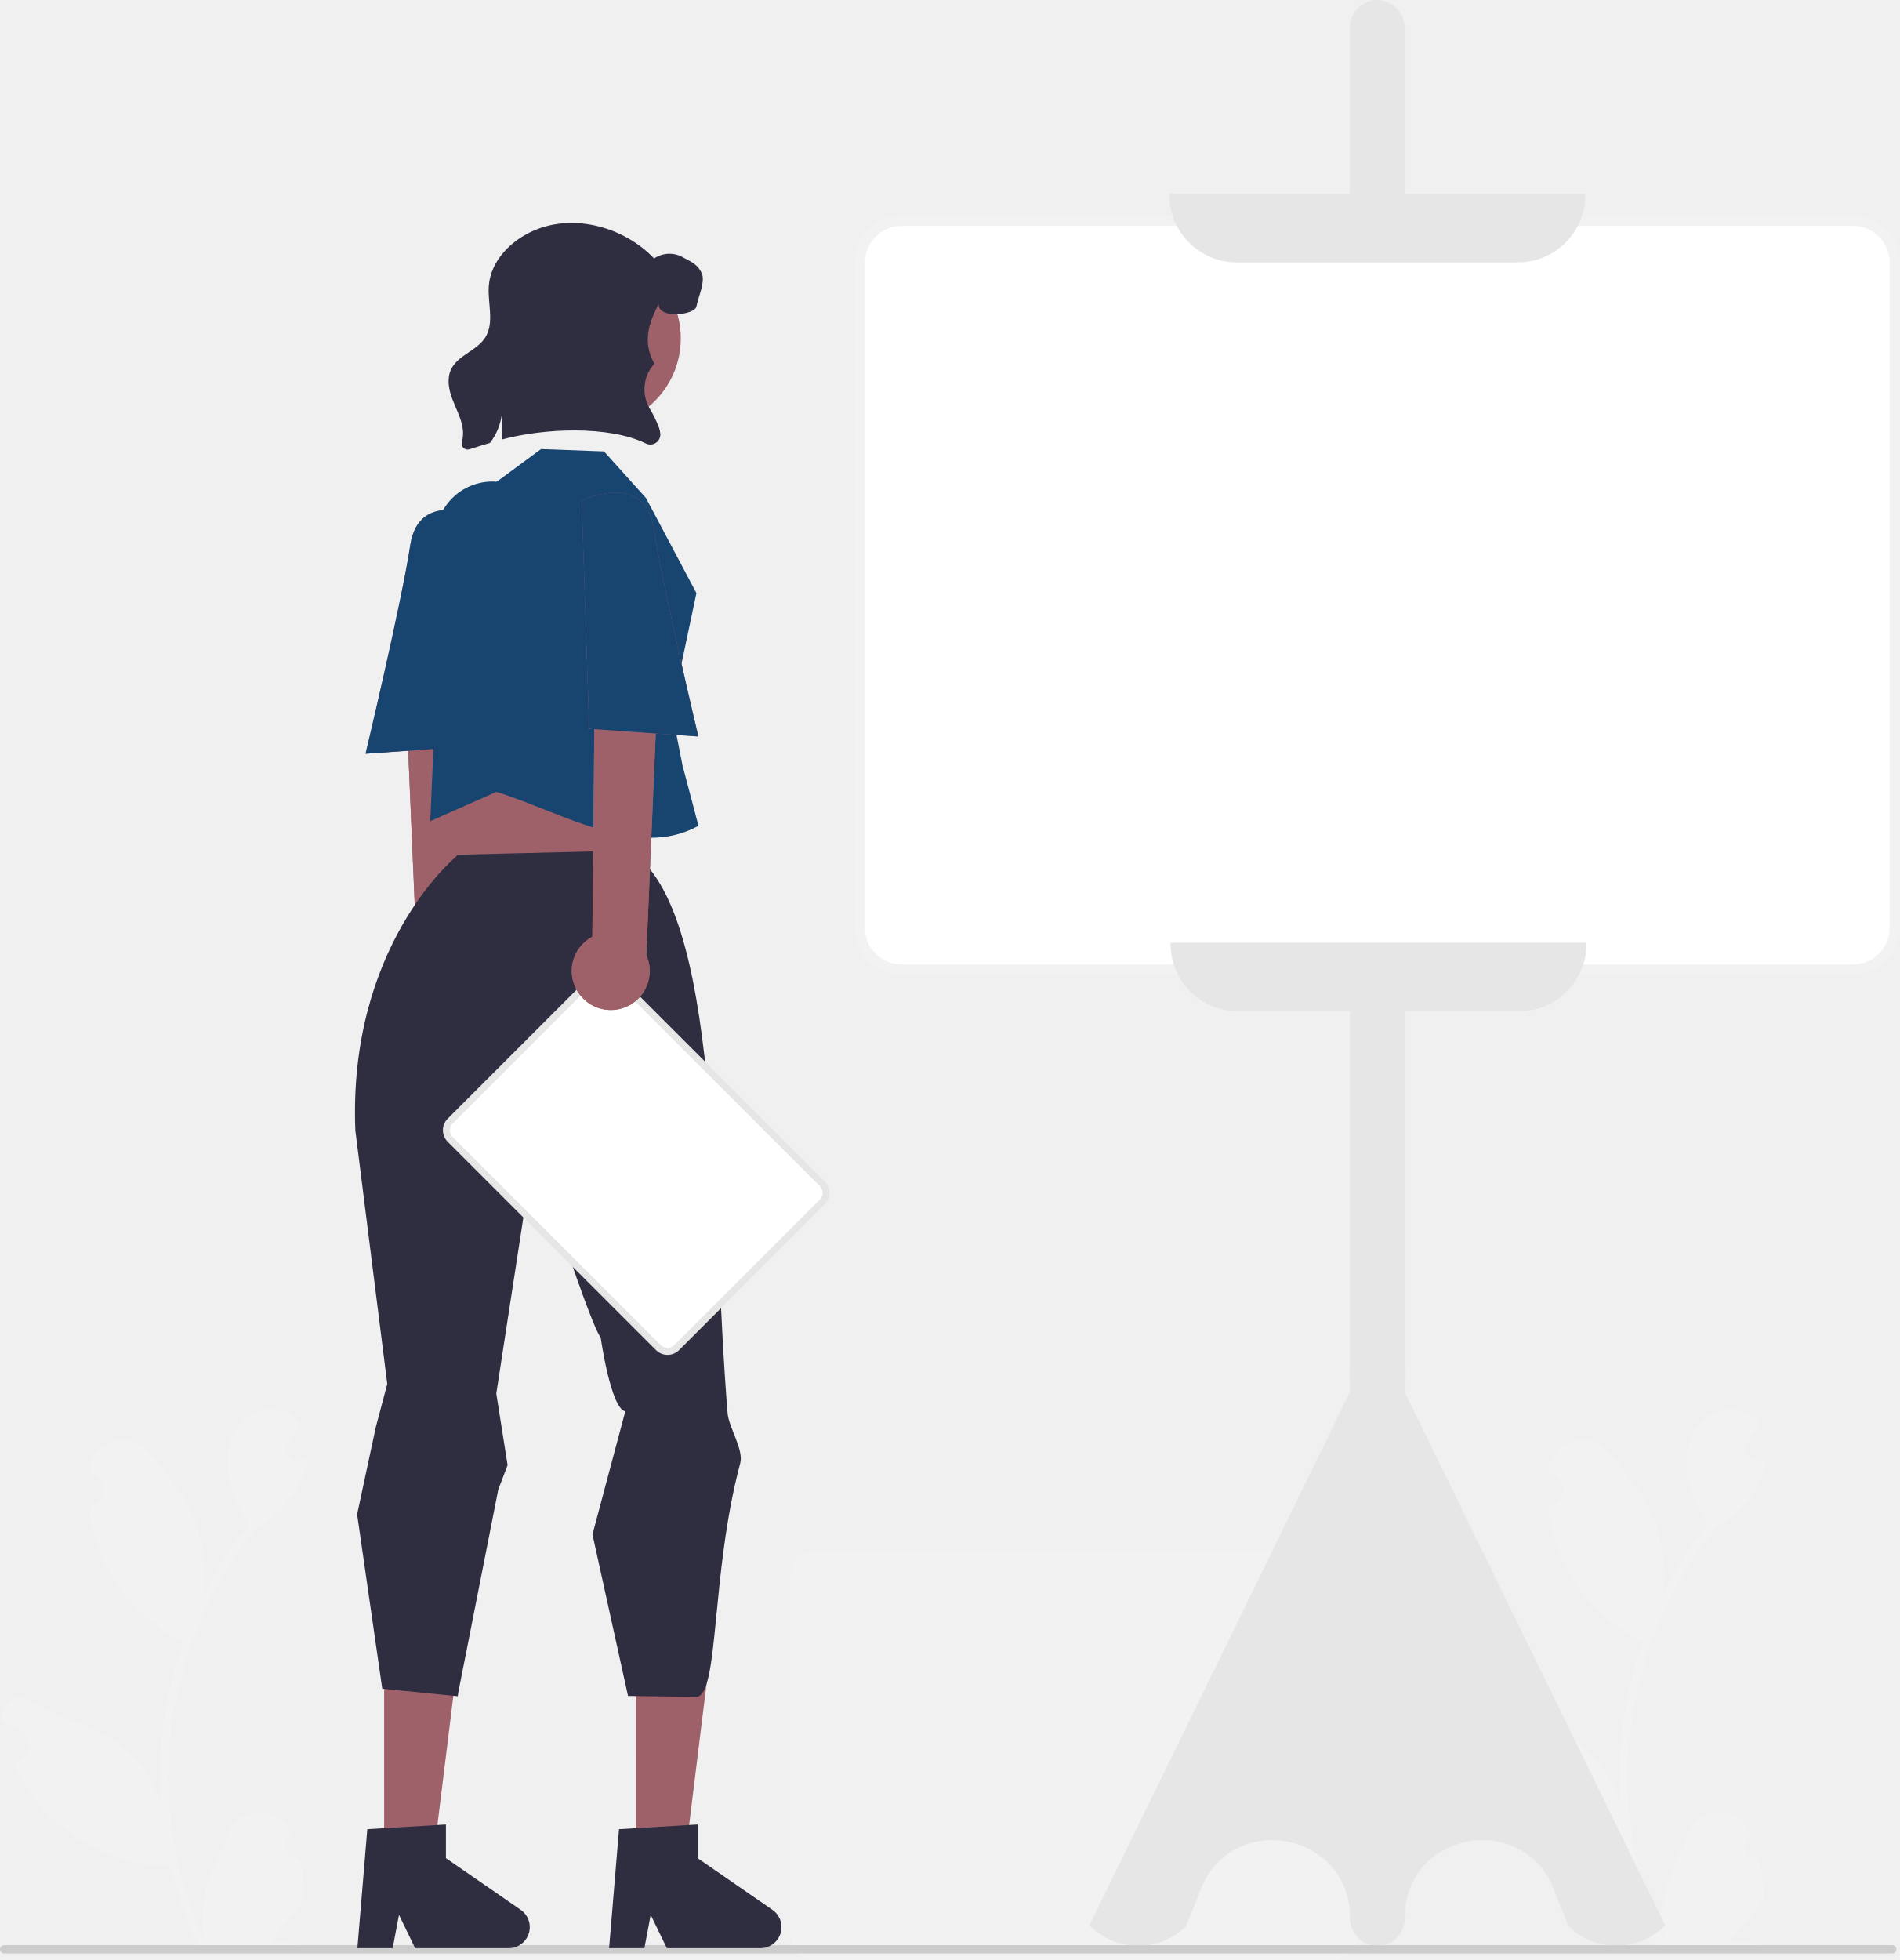
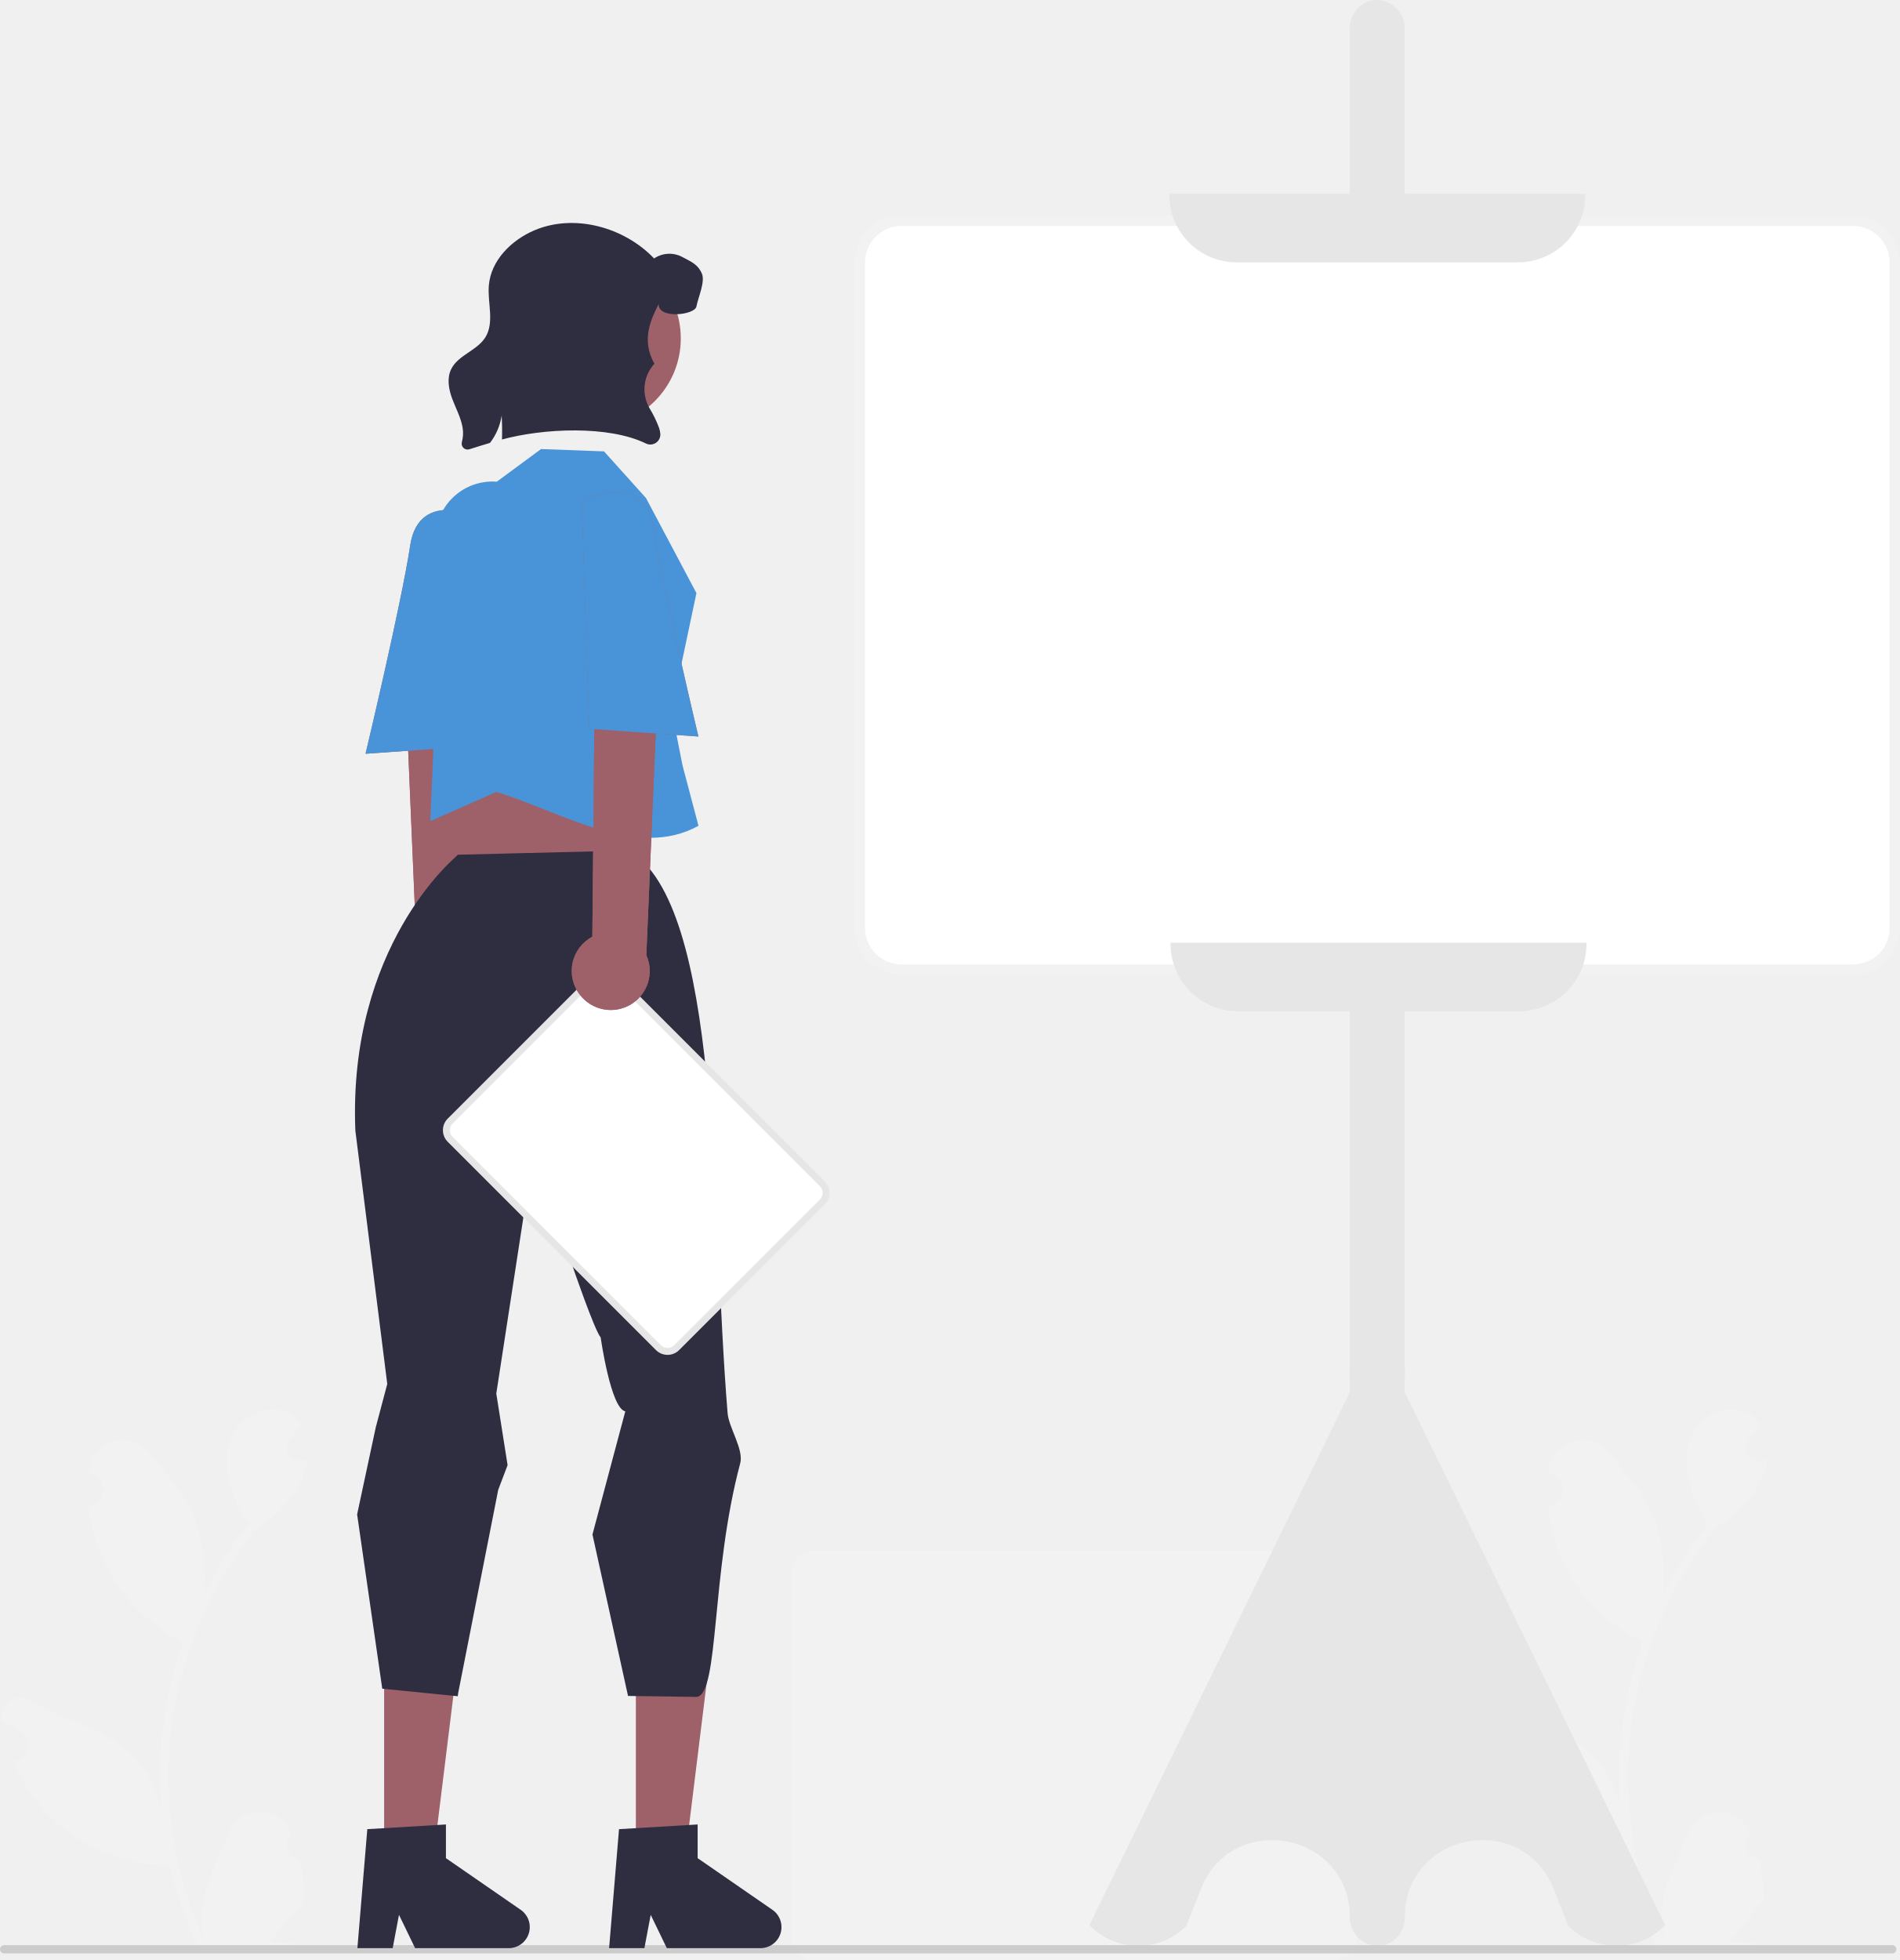
<svg xmlns="http://www.w3.org/2000/svg" data-name="Layer 1" width="550.71" height="567.986" viewBox="0 0 550.71 567.986">
  <path d="M711.247,733.993H560.521a6.616,6.616,0,0,1-6.609-6.608V622.005a6.616,6.616,0,0,1,6.609-6.609h150.725a6.616,6.616,0,0,1,6.608,6.609V727.385A6.616,6.616,0,0,1,711.247,733.993Z" transform="translate(-324.6448 -166.0071)" fill="#f2f2f2" />
  <path d="M464.932,459.293a11.226,11.226,0,0,0-3.595-16.835l-.95-100.813-18.842,8.647,4.144,97.501A11.287,11.287,0,0,0,464.932,459.293Z" transform="translate(-324.6448 -166.0071)" fill="#9e616a" />
  <path d="M464.424,316.121s-18.329-8.891-20.864,7.884-12.961,60.433-12.961,60.433l31.639-2.238Z" transform="translate(-324.6448 -166.0071)" fill="#9e616a" />
  <path d="M464.932,459.293a11.226,11.226,0,0,0-3.595-16.835l-.95-100.813-18.842,8.647,4.144,97.501A11.287,11.287,0,0,0,464.932,459.293Z" transform="translate(-324.6448 -166.0071)" fill="#9e616a" />
-   <path d="M464.424,316.121s-18.329-8.891-20.864,7.884-12.961,60.433-12.961,60.433l31.639-2.238Z" transform="translate(-324.6448 -166.0071)" fill="#184470" />
+   <path d="M464.424,316.121s-18.329-8.891-20.864,7.884-12.961,60.433-12.961,60.433l31.639-2.238Z" transform="translate(-324.6448 -166.0071)" fill="#4994d8" />
  <path d="M411.353,704.466a3.613,3.613,0,0,1-2.619-6.263c.091-.362.156-.622.248-.984q-.049-.118-.098-.236a9.703,9.703,0,0,0-17.898.067c-2.927,7.051-6.654,14.113-7.572,21.568a28.705,28.705,0,0,0,.504,9.872,115.086,115.086,0,0,1-10.469-47.799,111.08,111.08,0,0,1,.689-12.392q.571-5.06,1.584-10.047a116.419,116.419,0,0,1,23.087-49.342,30.983,30.983,0,0,0,12.886-13.369,23.634,23.634,0,0,0,2.149-6.458c-.627.082-1.265.134-1.892.175-.195.01-.401.021-.597.031l-.074.003a3.58,3.58,0,0,1-2.94-5.832q.406-.5.813-.999c.411-.514.833-1.018,1.244-1.532a1.784,1.784,0,0,0,.134-.154c.473-.586.946-1.162,1.419-1.748a10.352,10.352,0,0,0-3.394-3.28c-4.741-2.777-11.281-.854-14.706,3.435-3.435,4.288-4.083,10.304-2.89,15.662a41.485,41.485,0,0,0,5.738,12.793c-.257.329-.525.648-.782.977a117.171,117.171,0,0,0-12.23,19.375,48.709,48.709,0,0,0-2.908-22.624c-2.783-6.715-8.001-12.37-12.595-18.175-5.519-6.973-16.835-3.93-17.807,4.909q-.014.128-.028.257,1.024.577,2.004,1.226a4.901,4.901,0,0,1-1.976,8.919l-.1.015a48.767,48.767,0,0,0,1.285,7.291A50.21,50.21,0,0,0,376.563,641.273c.401.206.792.411,1.193.607a119.598,119.598,0,0,0-6.438,30.296,113.435,113.435,0,0,0,.082,18.315l-.031-.216a29.974,29.974,0,0,0-10.232-17.308c-7.874-6.469-18.999-8.851-27.494-14.05a5.625,5.625,0,0,0-8.616,5.473q.017.114.035.227a32.926,32.926,0,0,1,3.692,1.779q1.024.578,2.004,1.226a4.901,4.901,0,0,1-1.976,8.919l-.1.015c-.072.01-.134.021-.206.031a48.808,48.808,0,0,0,8.978,14.058A50.254,50.254,0,0,0,373.9,706.637h.01a119.563,119.563,0,0,0,8.032,23.447h28.692c.103-.319.195-.648.288-.967a32.599,32.599,0,0,1-7.939-.473c2.129-2.612,4.257-5.245,6.386-7.857a1.781,1.781,0,0,0,.134-.154c1.08-1.337,2.17-2.663,3.25-4l.001-.002a47.75,47.75,0,0,0-1.399-12.164Z" transform="translate(-324.6448 -166.0071)" fill="#f2f2f2" />
  <path d="M834.353,704.466a3.613,3.613,0,0,1-2.619-6.263c.091-.362.156-.622.248-.984q-.049-.118-.098-.236a9.703,9.703,0,0,0-17.898.067c-2.927,7.051-6.654,14.113-7.572,21.568a28.705,28.705,0,0,0,.504,9.872,115.086,115.086,0,0,1-10.469-47.799,111.08,111.08,0,0,1,.689-12.392q.571-5.06,1.584-10.047a116.419,116.419,0,0,1,23.087-49.342,30.983,30.983,0,0,0,12.886-13.369,23.634,23.634,0,0,0,2.149-6.458c-.627.082-1.265.134-1.892.175-.195.01-.401.021-.597.031l-.074.003a3.58,3.58,0,0,1-2.94-5.832q.406-.5.813-.999c.411-.514.833-1.018,1.244-1.532a1.784,1.784,0,0,0,.134-.154c.473-.586.946-1.162,1.419-1.748a10.352,10.352,0,0,0-3.394-3.28c-4.741-2.777-11.281-.854-14.706,3.435-3.435,4.288-4.083,10.304-2.89,15.662a41.485,41.485,0,0,0,5.738,12.793c-.257.329-.525.648-.782.977a117.171,117.171,0,0,0-12.23,19.375,48.709,48.709,0,0,0-2.908-22.624c-2.783-6.715-8.001-12.37-12.595-18.175-5.519-6.973-16.835-3.93-17.807,4.909q-.014.128-.028.257,1.024.577,2.004,1.226a4.901,4.901,0,0,1-1.976,8.919l-.1.015a48.767,48.767,0,0,0,1.285,7.291A50.21,50.21,0,0,0,799.563,641.273c.401.206.792.411,1.193.607a119.598,119.598,0,0,0-6.438,30.296,113.435,113.435,0,0,0,.082,18.315l-.031-.216a29.974,29.974,0,0,0-10.232-17.308c-7.874-6.469-18.999-8.851-27.494-14.05a5.625,5.625,0,0,0-8.616,5.473q.017.114.035.227a32.926,32.926,0,0,1,3.692,1.779q1.024.578,2.004,1.226a4.901,4.901,0,0,1-1.976,8.919l-.1.015c-.072.01-.134.021-.206.031a48.808,48.808,0,0,0,8.978,14.058A50.254,50.254,0,0,0,796.9,706.637h.01a119.563,119.563,0,0,0,8.032,23.447h28.692c.103-.319.195-.648.288-.967a32.599,32.599,0,0,1-7.939-.473c2.129-2.612,4.257-5.245,6.386-7.857a1.781,1.781,0,0,0,.134-.154c1.08-1.337,2.17-2.663,3.25-4l.001-.002a47.75,47.75,0,0,0-1.399-12.164Z" transform="translate(-324.6448 -166.0071)" fill="#f2f2f2" />
  <path d="M723.864,729.896c-.083,0-.165-.002-.248-.004a8.169,8.169,0,0,1-7.702-8.255c0-12.795-9.14-20.259-18.197-21.98-9.058-1.72-20.298,1.871-24.989,13.776l-4.265,10.707a19.672,19.672,0,0,1-27.787,0l-.252-.252.157-.321,75.334-154.134v-3.777a19.488,19.488,0,0,1,.002-3.5l-.002-388.203a7.946,7.946,0,0,1,8.19-7.943,8.169,8.169,0,0,1,7.703,8.255v387.936a19.489,19.489,0,0,1-.002,3.5l.002,3.731,75.491,154.456-.252.252a19.672,19.672,0,0,1-27.787,0l-.112-.17-4.153-10.537c-4.691-11.904-15.93-15.493-24.989-13.776-9.058,1.721-18.197,9.185-18.197,21.98v.312a7.947,7.947,0,0,1-7.943,7.946Z" transform="translate(-324.6448 -166.0071)" fill="#e6e6e6" />
  <path d="M861.763,446.993H585.96A12.106,12.106,0,0,1,573.867,434.901v-192.828A12.106,12.106,0,0,1,585.96,229.98H861.763a12.106,12.106,0,0,1,12.092,12.093v192.828A12.106,12.106,0,0,1,861.763,446.993Z" transform="translate(-324.6448 -166.0071)" fill="#fff" />
  <path d="M861.763,448.493H585.96a13.608,13.608,0,0,1-13.593-13.592V242.072a13.608,13.608,0,0,1,13.593-13.592H861.763a13.608,13.608,0,0,1,13.592,13.592V434.901A13.608,13.608,0,0,1,861.763,448.493ZM585.96,231.48a10.604,10.604,0,0,0-10.593,10.592V434.901a10.605,10.605,0,0,0,10.593,10.592H861.763a10.604,10.604,0,0,0,10.592-10.592V242.072a10.604,10.604,0,0,0-10.592-10.592Z" transform="translate(-324.6448 -166.0071)" fill="#f2f2f2" />
  <path d="M764.64,242.036H683.083a19.525,19.525,0,0,1-19.503-19.503v-.355H784.143v.355A19.525,19.525,0,0,1,764.64,242.036Z" transform="translate(-324.6448 -166.0071)" fill="#e6e6e6" />
  <path d="M764.994,459.049H683.437a19.525,19.525,0,0,1-19.503-19.503v-.355H784.497v.355A19.525,19.525,0,0,1,764.994,459.049Z" transform="translate(-324.6448 -166.0071)" fill="#e6e6e6" />
  <path d="M874.315,730.889a1.186,1.186,0,0,1-1.19,1.19h-547.29a1.19,1.19,0,0,1,0-2.38h547.29A1.187,1.187,0,0,1,874.315,730.889Z" transform="translate(-324.6448 -166.0071)" fill="#ccc" />
  <polygon points="184.306 537.181 198.722 537.181 205.58 481.575 184.303 481.576 184.306 537.181" fill="#9e616a" />
  <path d="M504.069,696.077l22.789-1.36v9.764l21.666,14.963a6.099,6.099,0,0,1-3.466,11.118H517.927l-4.676-9.658-1.826,9.658H501.195Z" transform="translate(-324.6448 -166.0071)" fill="#2f2e41" />
  <polygon points="135.277 227.892 133.865 234.622 132.664 259.447 180.908 252.915 184.613 224.169 179.492 215.755 135.277 227.892" fill="#9e616a" />
  <polygon points="111.347 537.181 125.763 537.181 132.621 481.575 111.344 481.576 111.347 537.181" fill="#9e616a" />
  <path d="M428.171,604.948l-.001-.149,5.396-25.192,3.328-12.541-9.249-73.429c-2.178-53.348,28.772-78.993,29.016-79.245l.671-.698,49.636-1.215c26.706,16.001,23.683,103.519,28.573,163.039.349,4.244,4.731,10.509,3.654,14.546-8.546,32.027-6.043,66.661-12.553,67.685l-19.961-.277-10.309-46.789,9.516-35.686c-4.221-.778-7.137-21.412-7.137-21.412-1.839-2.184-8.188-20.756-8.188-20.756l-8.466-51.41-13.601,88.424,3.276,20.744-2.711,7.133-11.608,58.886-.123.949L435.443,655.37Z" transform="translate(-324.6448 -166.0071)" fill="#2f2e41" />
  <path d="M431.11,696.077l22.789-1.36v9.764l21.666,14.963a6.099,6.099,0,0,1-3.466,11.118H444.968l-4.676-9.658-1.826,9.658H428.236Z" transform="translate(-324.6448 -166.0071)" fill="#2f2e41" />
-   <path d="M499.723,296.813l12.168,13.52,14.615,27.547-7.179,33.968,3.139,15.94,4.635,17.522c-17.86,9.879-39.074-3.764-58.563-9.824l-19.176,8.472,1.014-23.322.52-58.76a16.469,16.469,0,0,1,17.732-16.275h0l12.844-9.464Z" transform="translate(-324.6448 -166.0071)" fill="#184470" />
+   <path d="M499.723,296.813l12.168,13.52,14.615,27.547-7.179,33.968,3.139,15.94,4.635,17.522c-17.86,9.879-39.074-3.764-58.563-9.824l-19.176,8.472,1.014-23.322.52-58.76a16.469,16.469,0,0,1,17.732-16.275h0l12.844-9.464Z" transform="translate(-324.6448 -166.0071)" fill="#4994d8" />
  <circle cx="171.67" cy="98.072" r="25.657" fill="#9e616a" />
  <path d="M526.506,254.82c-.452,2.514-11.253,3.727-10.928-.745-2.101,4.211-5.242,10.322-1.242,17.322a10.983,10.983,0,0,0-1.482,12.813,33.153,33.153,0,0,1,2.847,5.845,8.875,8.875,0,0,1,.325,1.515,2.898,2.898,0,0,1-4.124,2.974c-10.88-5.329-29.854-4.426-41.758-1.174q.119-3.473-.095-6.931a17.134,17.134,0,0,1-3.378,7.914c-2.038.603-4.036,1.229-5.971,1.848a1.715,1.715,0,0,1-2.181-2.094,9.647,9.647,0,0,0,.206-4.203c-.492-2.903-1.951-5.527-2.982-8.279s-1.618-5.916-.357-8.573c1.959-4.124,7.478-5.385,9.913-9.247,2.736-4.338.611-9.992,1.039-15.107.603-7.232,6.527-13.109,13.204-15.948,11.562-4.917,26.027-.935,34.695,8.153a7.938,7.938,0,0,1,8.303-.357c2.562,1.372,4.401,2.086,5.551,4.758C529.1,247.651,526.966,252.298,526.506,254.82Z" transform="translate(-324.6448 -166.0071)" fill="#2f2e41" />
  <path d="M515.486,556.54l-60.365-60.365a3.747,3.747,0,0,1-0-5.293l42.204-42.204a3.747,3.747,0,0,1,5.293,0l60.365,60.365a3.747,3.747,0,0,1-0,5.293l-42.204,42.204A3.747,3.747,0,0,1,515.486,556.54Z" transform="translate(-324.6448 -166.0071)" fill="#fff" />
  <path d="M518.133,558.633a4.71,4.71,0,0,1-3.354-1.387L454.414,496.882a4.746,4.746,0,0,1,0-6.707l42.204-42.204a4.746,4.746,0,0,1,6.708,0l60.364,60.364a4.746,4.746,0,0,1,0,6.707l-42.204,42.204A4.71,4.71,0,0,1,518.133,558.633ZM499.972,448.584a2.72,2.72,0,0,0-1.939.802l-42.205,42.204a2.747,2.747,0,0,0,0,3.879l60.365,60.364a2.815,2.815,0,0,0,3.879,0l42.204-42.204a2.747,2.747,0,0,0,0-3.879l-60.365-60.364A2.721,2.721,0,0,0,499.972,448.584Z" transform="translate(-324.6448 -166.0071)" fill="#e6e6e6" />
  <path d="M492.742,454.293a11.226,11.226,0,0,1,3.595-16.835l.95-100.813,18.842,8.647-4.144,97.501A11.287,11.287,0,0,1,492.742,454.293Z" transform="translate(-324.6448 -166.0071)" fill="#9e616a" />
  <path d="M493.249,311.121s18.329-8.891,20.864,7.884,12.961,60.433,12.961,60.433l-31.639-2.238Z" transform="translate(-324.6448 -166.0071)" fill="#9e616a" />
  <path d="M492.742,454.293a11.226,11.226,0,0,1,3.595-16.835l.95-100.813,18.842,8.647-4.144,97.501A11.287,11.287,0,0,1,492.742,454.293Z" transform="translate(-324.6448 -166.0071)" fill="#9e616a" />
-   <path d="M493.249,311.121s18.329-8.891,20.864,7.884,12.961,60.433,12.961,60.433l-31.639-2.238Z" transform="translate(-324.6448 -166.0071)" fill="#184470" />
+   <path d="M493.249,311.121s18.329-8.891,20.864,7.884,12.961,60.433,12.961,60.433l-31.639-2.238Z" transform="translate(-324.6448 -166.0071)" fill="#4994d8" />
</svg>
